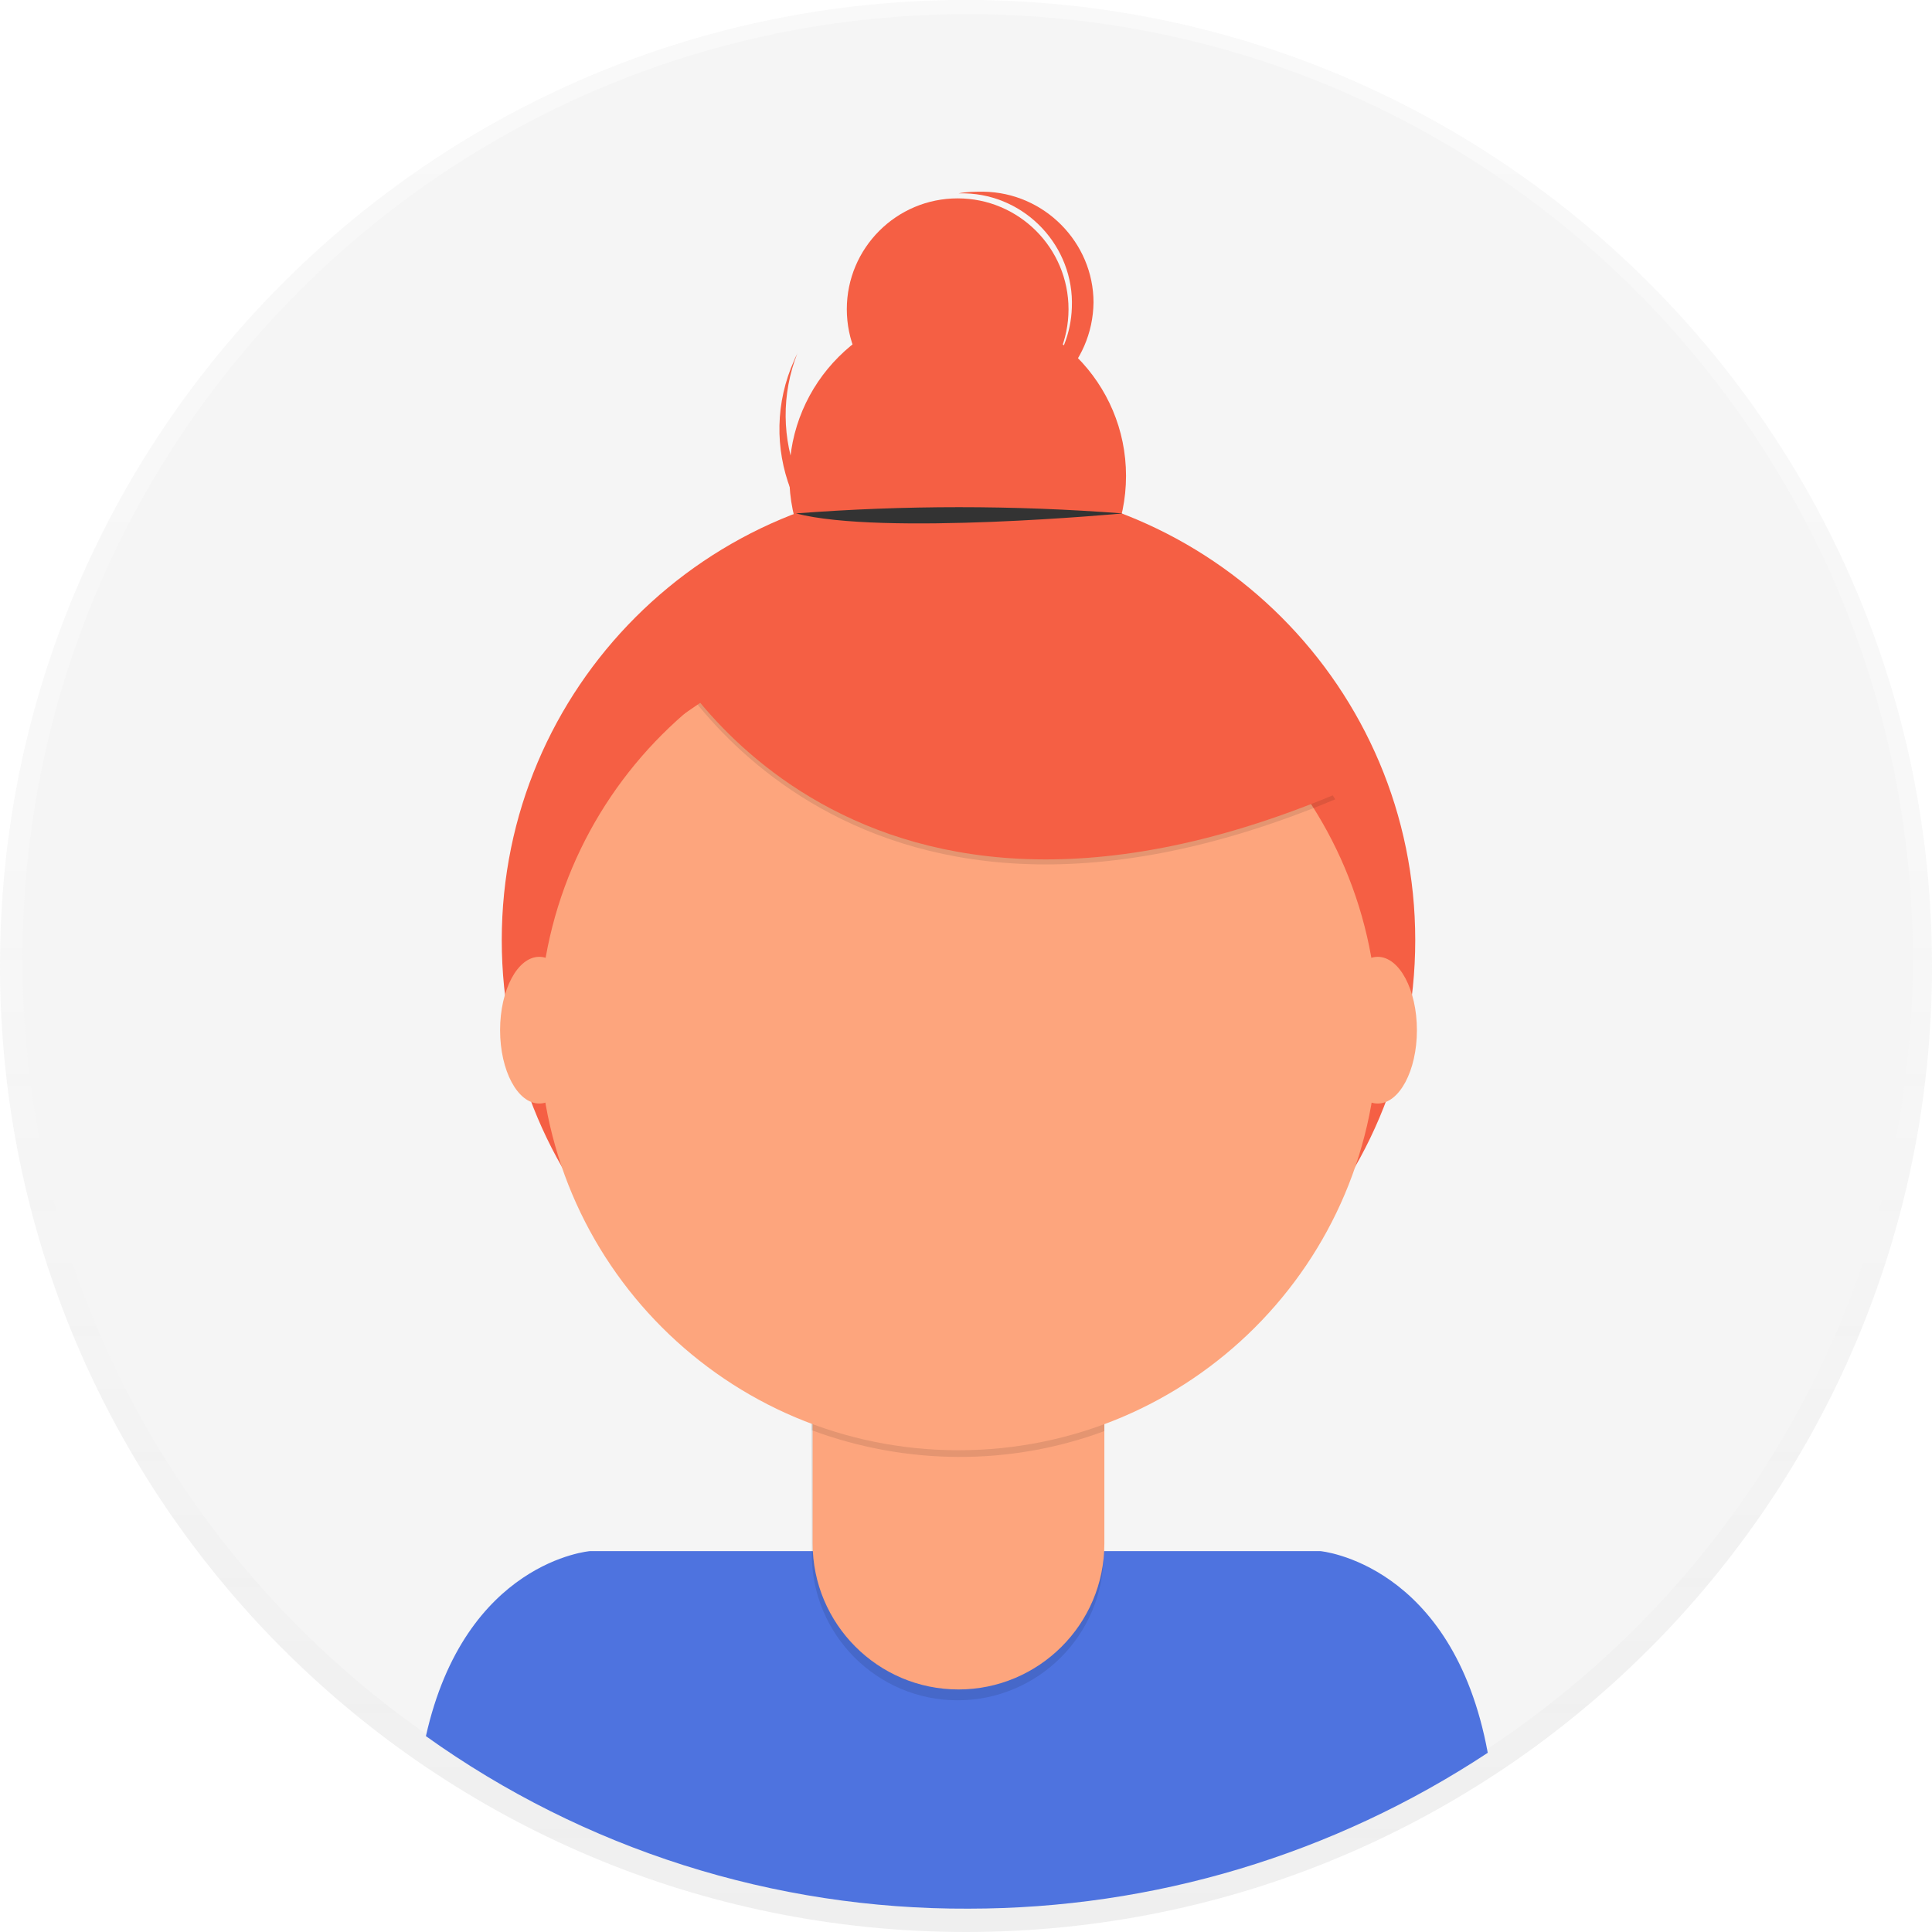
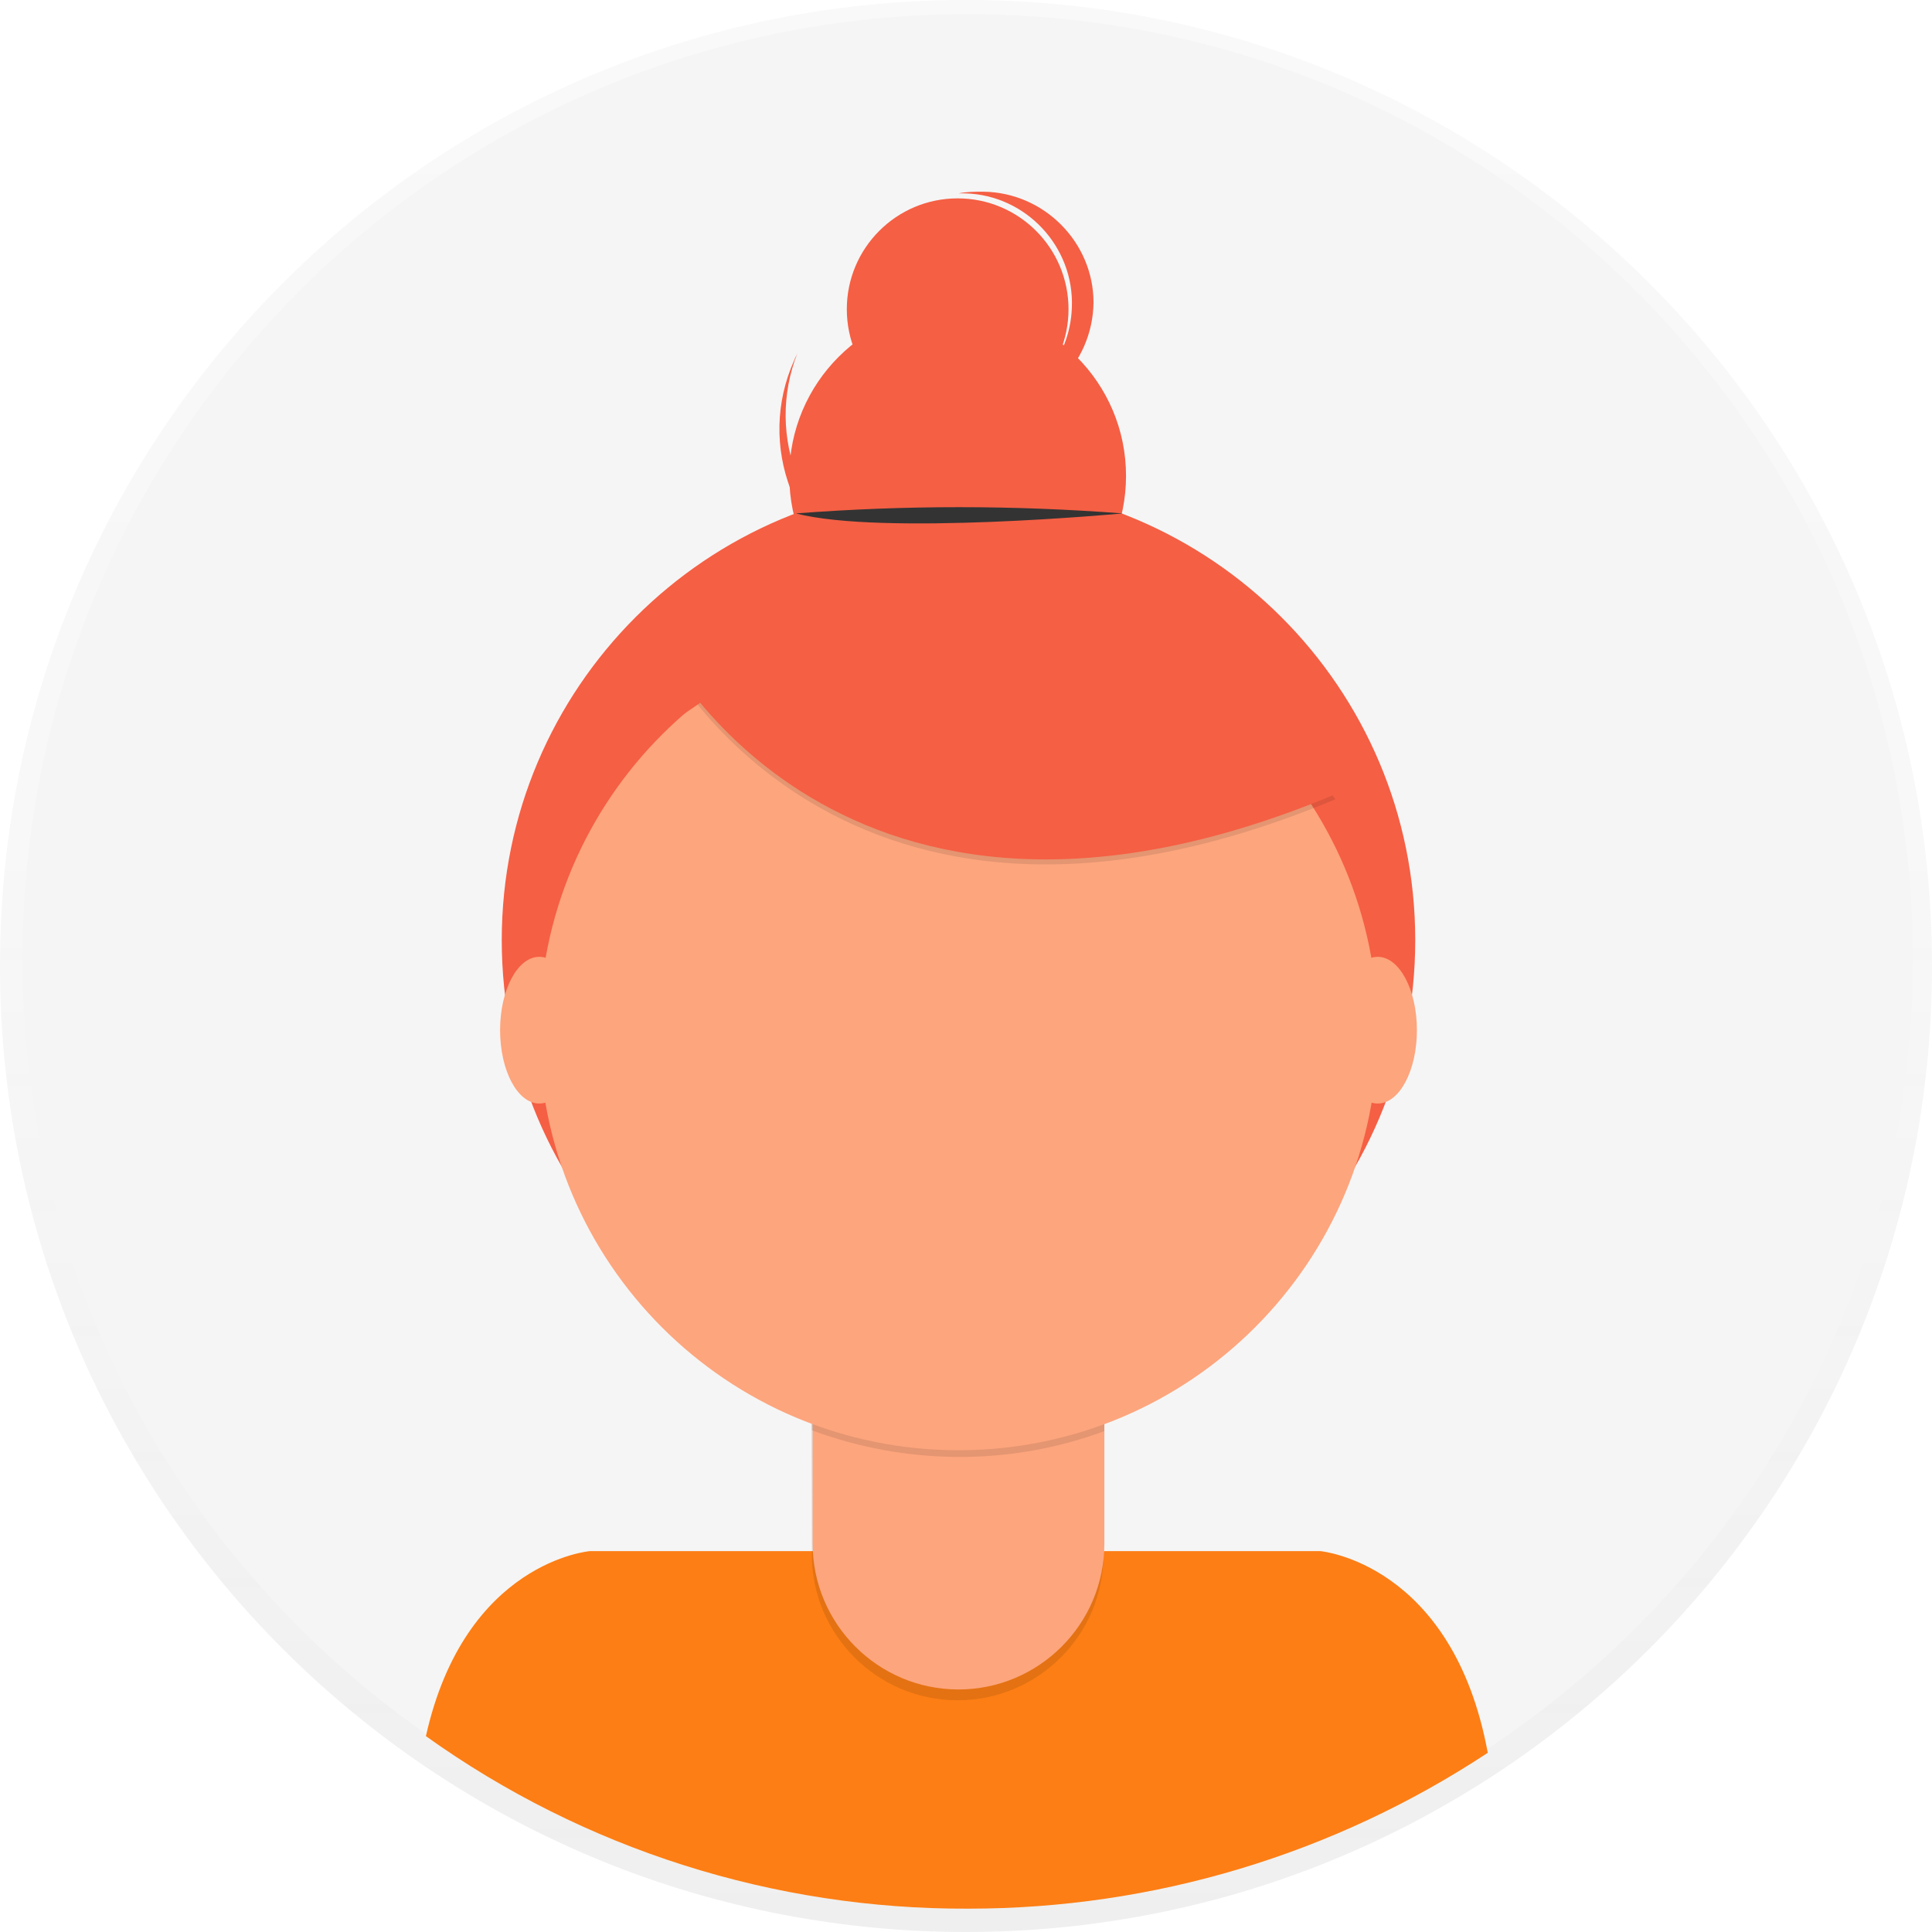
<svg xmlns="http://www.w3.org/2000/svg" version="1.1" id="_x38_8ce59e9-c4b8-4d1d-9d7a-ce0190159aa8" x="0px" y="0px" viewBox="0 0 231.8 231.8" style="enable-background:new 0 0 231.8 231.8;" xml:space="preserve">
  <style type="text/css">
	.st0{opacity:0.5;}
	.st1{fill:url(#SVGID_1_);}
	.st2{fill:#F5F5F5;}
- 	.st3{fill:#4E73DF;}
+ 	.st3{fill:#fd7e14;}
	.st4{fill:#F55F44;}
	.st5{opacity:0.1;enable-background:new    ;}
	.st6{fill:#FDA57D;}
	.st7{fill:#333333;}
</style>
  <g class="st0">
    <linearGradient id="SVGID_1_" gradientUnits="userSpaceOnUse" x1="115.89" y1="9.36" x2="115.89" y2="241.14" gradientTransform="matrix(1 0 0 -1 0 241.14)">
      <stop offset="0" style="stop-color:#808080;stop-opacity:0.25" />
      <stop offset="0.54" style="stop-color:#808080;stop-opacity:0.12" />
      <stop offset="1" style="stop-color:#808080;stop-opacity:0.1" />
    </linearGradient>
    <circle class="st1" cx="115.9" cy="115.9" r="115.9" />
  </g>
  <circle class="st2" cx="116.1" cy="115.1" r="113.4" />
  <path class="st3" d="M116.2,229c22.2,0,43.8-6.5,62.3-18.7c-4.2-22.8-20.1-24.2-20.1-24.2H70.8c0,0-15,1.2-19.7,22.2  C70.1,221.9,92.9,229.1,116.2,229z" />
  <circle class="st4" cx="115" cy="112.8" r="54.8" />
  <path class="st5" d="M97.3,158.4h35.1l0,0v28.1c0,9.7-7.9,17.5-17.5,17.5l0,0l0,0c-9.7,0-17.5-7.9-17.5-17.5l0,0L97.3,158.4  L97.3,158.4z" />
  <path class="st6" d="M100.7,157.1h28.4c1.9,0,3.4,1.5,3.4,3.4l0,0v24.7c0,9.7-7.9,17.5-17.5,17.5l0,0l0,0c-9.7,0-17.5-7.9-17.5-17.5  l0,0v-24.7C97.4,158.6,98.8,157.1,100.7,157.1L100.7,157.1L100.7,157.1z" />
  <path class="st5" d="M97.4,171.6c11.3,4.2,23.8,4.3,35.1,0.1v-4.3H97.4V171.6z" />
  <circle class="st6" cx="115" cy="123.7" r="50.3" />
  <circle class="st4" cx="114.9" cy="57.1" r="20.2" />
  <circle class="st4" cx="114.9" cy="37.1" r="13.3" />
  <path class="st4" d="M106.2,68.2c-9.9-4.4-14.5-15.8-10.5-25.9c-0.1,0.3-0.3,0.6-0.4,0.9c-4.6,10.2,0,22.2,10.2,26.8  s22.2,0,26.8-10.2c0.1-0.3,0.2-0.6,0.4-0.9C127.6,68.5,116,72.6,106.2,68.2z" />
  <path class="st5" d="M79.2,77.9c0,0,21.2,43,81,18l-13.9-21.8l-24.7-8.9L79.2,77.9z" />
  <path class="st4" d="M79.2,77.3c0,0,21.2,43,81,18l-13.9-21.8l-24.7-8.9L79.2,77.3z" />
  <path class="st7" d="M95.5,61.6c13-1,26.1-1,39.2,0C134.7,61.6,105.8,64.3,95.5,61.6z" />
  <path class="st4" d="M118,23c-1,0-2,0-3,0.2h0.8c7.3,0.2,13.1,6.4,12.8,13.7c-0.2,6.2-4.7,11.5-10.8,12.6  c7.3,0.1,13.3-5.8,13.4-13.2C131.2,29.1,125.3,23.1,118,23L118,23z" />
  <ellipse class="st6" cx="64.7" cy="123.6" rx="4.7" ry="8.8" />
  <ellipse class="st6" cx="165.3" cy="123.6" rx="4.7" ry="8.8" />
  <polygon class="st4" points="76,78.6 85.8,73.5 88,81.6 82,85.7 " />
</svg>
